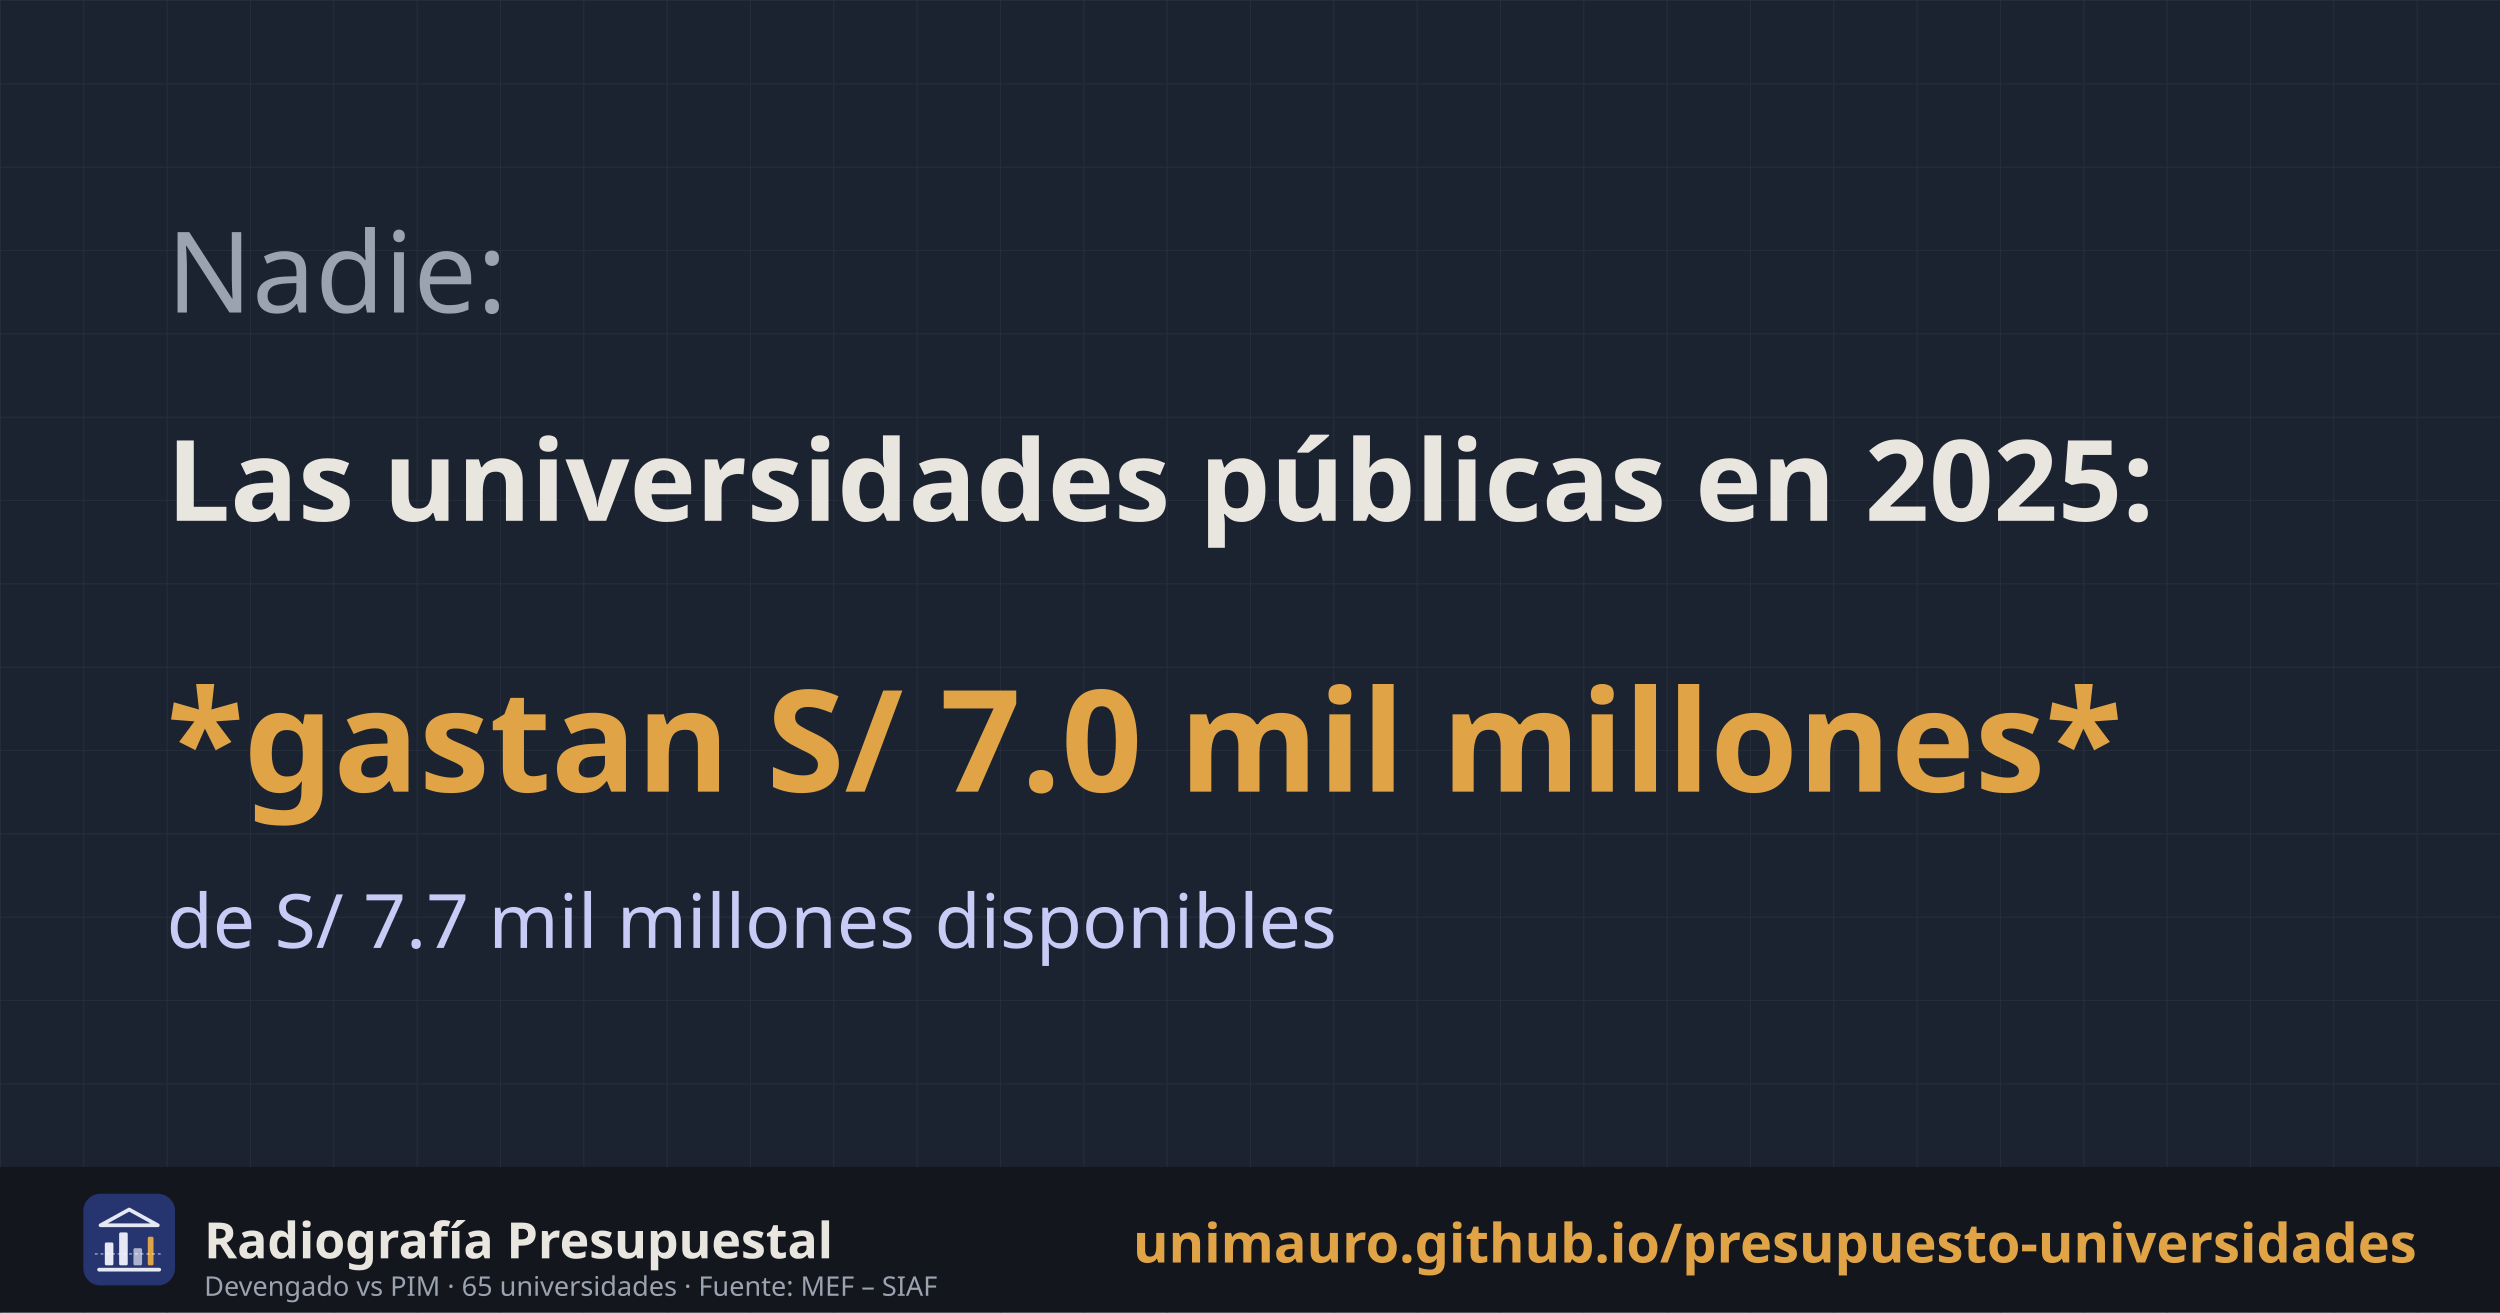
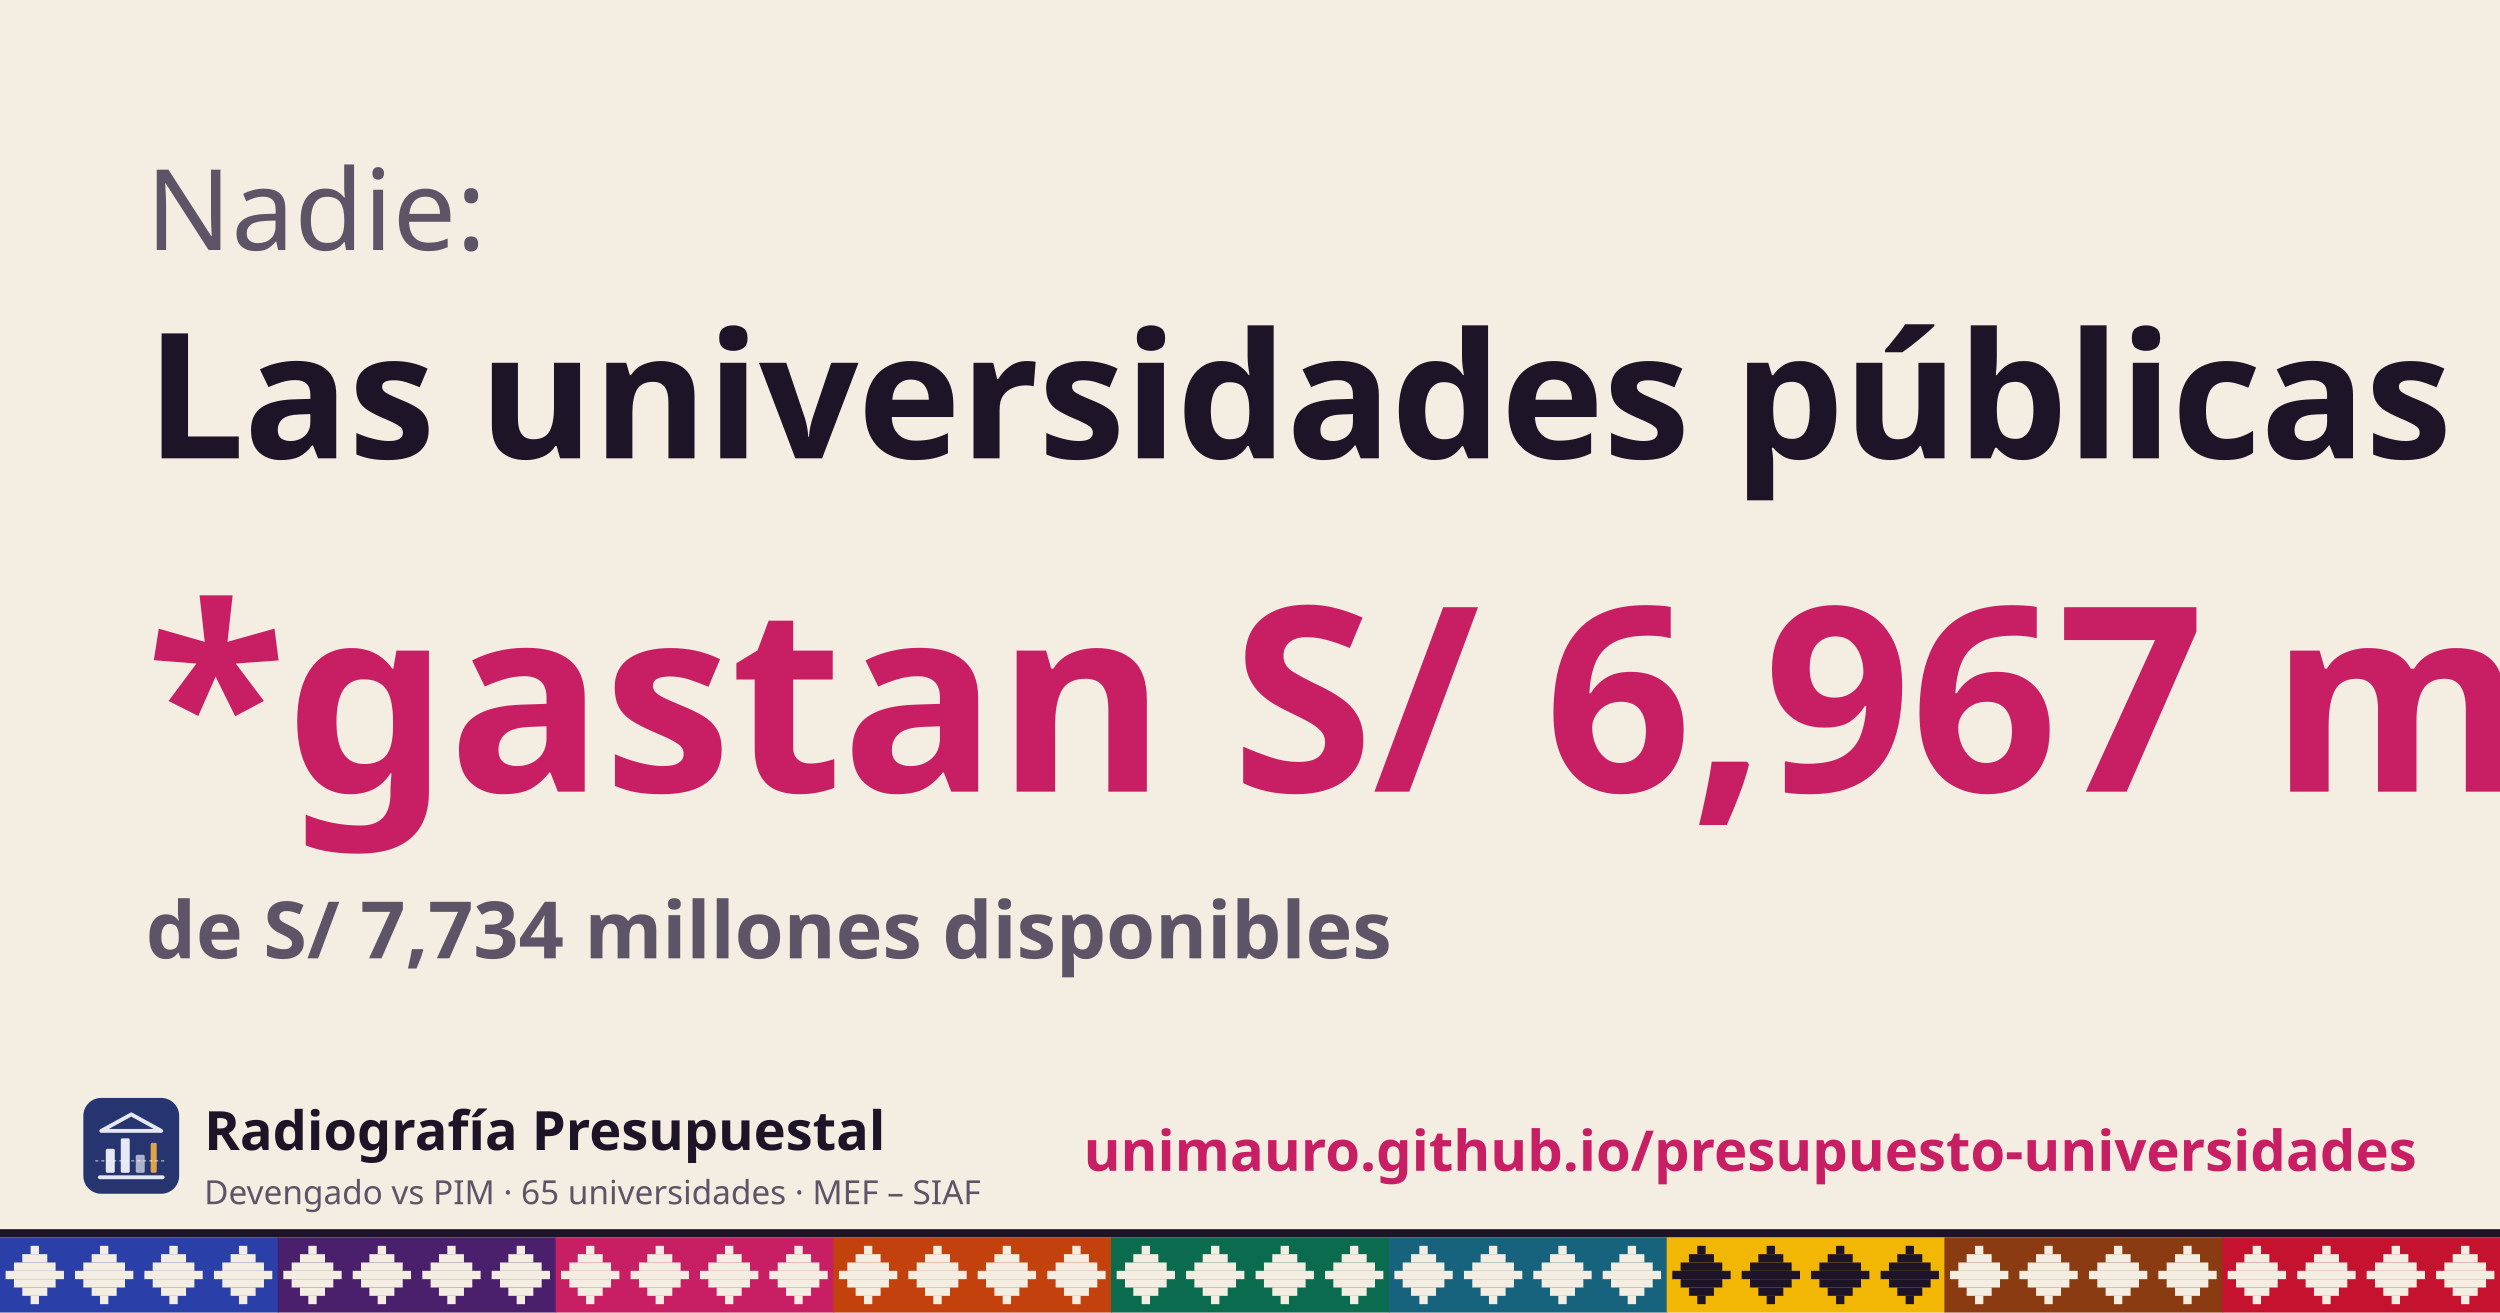
<svg xmlns="http://www.w3.org/2000/svg" width="1200" height="630" viewBox="0 0 1200 630">
-   <defs>
-     <pattern id="g" width="40" height="40" patternUnits="userSpaceOnUse">
-       <path d="M40 0 H0 V40" fill="none" stroke="#2B323E" stroke-width="1" />
-     </pattern>
-   </defs>
-   <rect width="1200" height="630" fill="#1B2230" />
-   <rect width="1200" height="630" fill="url(#g)" opacity=".7" />
-   <text x="80" y="150" font-family="'Plus Jakarta Sans', sans-serif" font-size="54" font-weight="400" fill="#9BA3B1" text-anchor="start">Nadie:</text>
-   <text x="80" y="250" font-family="'Plus Jakarta Sans', sans-serif" font-size="54" font-weight="700" fill="#E9E6DF" text-anchor="start">Las universidades públicas en 2025:</text>
-   <text x="80" y="380" font-family="'Plus Jakarta Sans', sans-serif" font-size="68" font-weight="700" fill="#E0A447" text-anchor="start">*gastan S/ 7.0 mil millones*</text>
-   <text x="80" y="455" font-family="'Plus Jakarta Sans', sans-serif" font-size="36" font-weight="400" fill="#C6CCF5" text-anchor="start">de S/ 7.7 mil millones disponibles</text>
-   <rect x="0" y="560" width="1200" height="70" fill="#12151B" opacity=".92" />
-   <g transform="translate(40 573) scale(0.6875)">
+   <rect width="1200" height="630" fill="#F4EEE2" />
+   <text x="70" y="120" font-family="'Atkinson Hyperlegible Next', 'Atkinson Hyperlegible', sans-serif" font-size="54" font-weight="400" fill="#5E5468" text-anchor="start">Nadie:</text>
+   <text x="70" y="220" font-family="'Archivo ExtraCondensed', 'Archivo', 'Arial Narrow', sans-serif" font-size="84" font-weight="900" fill="#1E1428" text-anchor="start" letter-spacing="-0.5">Las universidades públicas en 2025:</text>
+   <text x="70" y="380" font-family="'Archivo ExtraCondensed', 'Archivo', 'Arial Narrow', sans-serif" font-size="124" font-weight="900" fill="#C81E64" text-anchor="start" letter-spacing="-0.5">*gastan S/ 6,967 millones*</text>
+   <text x="70" y="460" font-family="'Atkinson Hyperlegible Next', 'Atkinson Hyperlegible', sans-serif" font-size="38" font-weight="700" fill="#5E5468" text-anchor="start">de S/ 7,734 millones disponibles</text>
+   <g transform="translate(40 527) scale(0.71875)">
    <rect width="64" height="64" rx="12" fill="#26346F" />
    <path d="M12 22 L32 11 L52 22 Z" fill="none" stroke="#E6E8F3" stroke-width="2.6" stroke-linejoin="round" />
    <rect x="15" y="34" width="6" height="16" rx="1" fill="#E6E8F3" />
    <rect x="25" y="27" width="6" height="23" rx="1" fill="#E6E8F3" />
    <rect x="35" y="38" width="6" height="12" rx="1" fill="#E6E8F3" opacity=".7" />
    <rect x="45" y="30" width="4" height="20" rx="1" fill="#E0A447" />
    <path d="M11 53 H53" stroke="#E6E8F3" stroke-width="2.6" stroke-linecap="round" />
    <path d="M8 42 H56" stroke="#FFFFFF" stroke-width="1" stroke-dasharray="2 2" opacity=".55" />
  </g>
-   <text x="98" y="604" font-family="'Bricolage Grotesque', sans-serif" font-size="24" font-weight="800" fill="#E9E6DF" text-anchor="start">Radiografía Presupuestal</text>
-   <text x="98" y="622" font-family="'Plus Jakarta Sans', sans-serif" font-size="13" font-weight="400" fill="#9BA3B1" text-anchor="start">Devengado vs PIM · 65 universidades · Fuente: MEF – SIAF</text>
-   <text x="1160" y="606" font-family="'Plus Jakarta Sans', sans-serif" font-size="26" font-weight="600" fill="#E0A447" text-anchor="end">unimauro.github.io/presupuesto-universidades</text>
+   <text x="98" y="552" font-family="'Archivo ExtraCondensed', 'Archivo', 'Arial Narrow', sans-serif" font-size="26" font-weight="800" fill="#1E1428" text-anchor="start">Radiografía Presupuestal</text>
+   <text x="98" y="578" font-family="'Atkinson Hyperlegible Next', 'Atkinson Hyperlegible', sans-serif" font-size="16" font-weight="400" fill="#5E5468" text-anchor="start">Devengado vs PIM · 65 universidades · MEF – SIAF</text>
+   <text x="1160" y="562" font-family="'Atkinson Hyperlegible Next', 'Atkinson Hyperlegible', sans-serif" font-size="27" font-weight="700" fill="#C81E64" text-anchor="end">unimauro.github.io/presupuesto-universidades</text>
+   <rect x="0" y="590" width="1200" height="4" fill="#1E1428" />
+   <rect x="0.0" y="594" width="133.8" height="36" fill="#2B3FA8" />
+   <rect x="14.7" y="598.0" width="4.0" height="4" fill="#F4EEE2" />
+   <rect x="10.7" y="602.0" width="12.0" height="4" fill="#F4EEE2" />
+   <rect x="6.7" y="606.0" width="20.0" height="4" fill="#F4EEE2" />
+   <rect x="2.7" y="610.0" width="28.0" height="4" fill="#F4EEE2" />
+   <rect x="6.7" y="614.0" width="20.0" height="4" fill="#F4EEE2" />
+   <rect x="10.7" y="618.0" width="12.0" height="4" fill="#F4EEE2" />
+   <rect x="14.7" y="622.0" width="4.0" height="4" fill="#F4EEE2" />
+   <rect x="48.0" y="598.0" width="4.0" height="4" fill="#F4EEE2" />
+   <rect x="44.0" y="602.0" width="12.0" height="4" fill="#F4EEE2" />
+   <rect x="40.0" y="606.0" width="20.0" height="4" fill="#F4EEE2" />
+   <rect x="36.0" y="610.0" width="28.0" height="4" fill="#F4EEE2" />
+   <rect x="40.0" y="614.0" width="20.0" height="4" fill="#F4EEE2" />
+   <rect x="44.0" y="618.0" width="12.0" height="4" fill="#F4EEE2" />
+   <rect x="48.0" y="622.0" width="4.0" height="4" fill="#F4EEE2" />
+   <rect x="81.3" y="598.0" width="4.0" height="4" fill="#F4EEE2" />
+   <rect x="77.3" y="602.0" width="12.0" height="4" fill="#F4EEE2" />
+   <rect x="73.3" y="606.0" width="20.0" height="4" fill="#F4EEE2" />
+   <rect x="69.3" y="610.0" width="28.0" height="4" fill="#F4EEE2" />
+   <rect x="73.3" y="614.0" width="20.0" height="4" fill="#F4EEE2" />
+   <rect x="77.3" y="618.0" width="12.0" height="4" fill="#F4EEE2" />
+   <rect x="81.3" y="622.0" width="4.0" height="4" fill="#F4EEE2" />
+   <rect x="114.7" y="598.0" width="4.0" height="4" fill="#F4EEE2" />
+   <rect x="110.7" y="602.0" width="12.0" height="4" fill="#F4EEE2" />
+   <rect x="106.7" y="606.0" width="20.0" height="4" fill="#F4EEE2" />
+   <rect x="102.7" y="610.0" width="28.0" height="4" fill="#F4EEE2" />
+   <rect x="106.7" y="614.0" width="20.0" height="4" fill="#F4EEE2" />
+   <rect x="110.7" y="618.0" width="12.0" height="4" fill="#F4EEE2" />
+   <rect x="114.7" y="622.0" width="4.0" height="4" fill="#F4EEE2" />
+   <rect x="133.3" y="594" width="133.8" height="36" fill="#4A1F6B" />
+   <rect x="148.0" y="598.0" width="4.0" height="4" fill="#F4EEE2" />
+   <rect x="144.0" y="602.0" width="12.0" height="4" fill="#F4EEE2" />
+   <rect x="140.0" y="606.0" width="20.0" height="4" fill="#F4EEE2" />
+   <rect x="136.0" y="610.0" width="28.0" height="4" fill="#F4EEE2" />
+   <rect x="140.0" y="614.0" width="20.0" height="4" fill="#F4EEE2" />
+   <rect x="144.0" y="618.0" width="12.0" height="4" fill="#F4EEE2" />
+   <rect x="148.0" y="622.0" width="4.0" height="4" fill="#F4EEE2" />
+   <rect x="181.3" y="598.0" width="4.0" height="4" fill="#F4EEE2" />
+   <rect x="177.3" y="602.0" width="12.0" height="4" fill="#F4EEE2" />
+   <rect x="173.3" y="606.0" width="20.0" height="4" fill="#F4EEE2" />
+   <rect x="169.3" y="610.0" width="28.0" height="4" fill="#F4EEE2" />
+   <rect x="173.3" y="614.0" width="20.0" height="4" fill="#F4EEE2" />
+   <rect x="177.3" y="618.0" width="12.0" height="4" fill="#F4EEE2" />
+   <rect x="181.3" y="622.0" width="4.0" height="4" fill="#F4EEE2" />
+   <rect x="214.7" y="598.0" width="4.0" height="4" fill="#F4EEE2" />
+   <rect x="210.7" y="602.0" width="12.0" height="4" fill="#F4EEE2" />
+   <rect x="206.7" y="606.0" width="20.0" height="4" fill="#F4EEE2" />
+   <rect x="202.7" y="610.0" width="28.0" height="4" fill="#F4EEE2" />
+   <rect x="206.7" y="614.0" width="20.0" height="4" fill="#F4EEE2" />
+   <rect x="210.7" y="618.0" width="12.0" height="4" fill="#F4EEE2" />
+   <rect x="214.7" y="622.0" width="4.0" height="4" fill="#F4EEE2" />
+   <rect x="248.0" y="598.0" width="4.0" height="4" fill="#F4EEE2" />
+   <rect x="244.0" y="602.0" width="12.0" height="4" fill="#F4EEE2" />
+   <rect x="240.0" y="606.0" width="20.0" height="4" fill="#F4EEE2" />
+   <rect x="236.0" y="610.0" width="28.0" height="4" fill="#F4EEE2" />
+   <rect x="240.0" y="614.0" width="20.0" height="4" fill="#F4EEE2" />
+   <rect x="244.0" y="618.0" width="12.0" height="4" fill="#F4EEE2" />
+   <rect x="248.0" y="622.0" width="4.0" height="4" fill="#F4EEE2" />
+   <rect x="266.7" y="594" width="133.8" height="36" fill="#C81E64" />
+   <rect x="281.3" y="598.0" width="4.0" height="4" fill="#F4EEE2" />
+   <rect x="277.3" y="602.0" width="12.0" height="4" fill="#F4EEE2" />
+   <rect x="273.3" y="606.0" width="20.0" height="4" fill="#F4EEE2" />
+   <rect x="269.3" y="610.0" width="28.0" height="4" fill="#F4EEE2" />
+   <rect x="273.3" y="614.0" width="20.0" height="4" fill="#F4EEE2" />
+   <rect x="277.3" y="618.0" width="12.0" height="4" fill="#F4EEE2" />
+   <rect x="281.3" y="622.0" width="4.0" height="4" fill="#F4EEE2" />
+   <rect x="314.7" y="598.0" width="4.0" height="4" fill="#F4EEE2" />
+   <rect x="310.7" y="602.0" width="12.0" height="4" fill="#F4EEE2" />
+   <rect x="306.7" y="606.0" width="20.0" height="4" fill="#F4EEE2" />
+   <rect x="302.7" y="610.0" width="28.0" height="4" fill="#F4EEE2" />
+   <rect x="306.7" y="614.0" width="20.0" height="4" fill="#F4EEE2" />
+   <rect x="310.7" y="618.0" width="12.0" height="4" fill="#F4EEE2" />
+   <rect x="314.7" y="622.0" width="4.0" height="4" fill="#F4EEE2" />
+   <rect x="348.0" y="598.0" width="4.0" height="4" fill="#F4EEE2" />
+   <rect x="344.0" y="602.0" width="12.0" height="4" fill="#F4EEE2" />
+   <rect x="340.0" y="606.0" width="20.0" height="4" fill="#F4EEE2" />
+   <rect x="336.0" y="610.0" width="28.0" height="4" fill="#F4EEE2" />
+   <rect x="340.0" y="614.0" width="20.0" height="4" fill="#F4EEE2" />
+   <rect x="344.0" y="618.0" width="12.0" height="4" fill="#F4EEE2" />
+   <rect x="348.0" y="622.0" width="4.0" height="4" fill="#F4EEE2" />
+   <rect x="381.3" y="598.0" width="4.0" height="4" fill="#F4EEE2" />
+   <rect x="377.3" y="602.0" width="12.0" height="4" fill="#F4EEE2" />
+   <rect x="373.3" y="606.0" width="20.0" height="4" fill="#F4EEE2" />
+   <rect x="369.3" y="610.0" width="28.0" height="4" fill="#F4EEE2" />
+   <rect x="373.3" y="614.0" width="20.0" height="4" fill="#F4EEE2" />
+   <rect x="377.3" y="618.0" width="12.0" height="4" fill="#F4EEE2" />
+   <rect x="381.3" y="622.0" width="4.0" height="4" fill="#F4EEE2" />
+   <rect x="400.0" y="594" width="133.8" height="36" fill="#C2410C" />
+   <rect x="414.7" y="598.0" width="4.0" height="4" fill="#F4EEE2" />
+   <rect x="410.7" y="602.0" width="12.0" height="4" fill="#F4EEE2" />
+   <rect x="406.7" y="606.0" width="20.0" height="4" fill="#F4EEE2" />
+   <rect x="402.7" y="610.0" width="28.0" height="4" fill="#F4EEE2" />
+   <rect x="406.7" y="614.0" width="20.0" height="4" fill="#F4EEE2" />
+   <rect x="410.7" y="618.0" width="12.0" height="4" fill="#F4EEE2" />
+   <rect x="414.7" y="622.0" width="4.0" height="4" fill="#F4EEE2" />
+   <rect x="448.0" y="598.0" width="4.0" height="4" fill="#F4EEE2" />
+   <rect x="444.0" y="602.0" width="12.0" height="4" fill="#F4EEE2" />
+   <rect x="440.0" y="606.0" width="20.0" height="4" fill="#F4EEE2" />
+   <rect x="436.0" y="610.0" width="28.0" height="4" fill="#F4EEE2" />
+   <rect x="440.0" y="614.0" width="20.0" height="4" fill="#F4EEE2" />
+   <rect x="444.0" y="618.0" width="12.0" height="4" fill="#F4EEE2" />
+   <rect x="448.0" y="622.0" width="4.0" height="4" fill="#F4EEE2" />
+   <rect x="481.3" y="598.0" width="4.0" height="4" fill="#F4EEE2" />
+   <rect x="477.3" y="602.0" width="12.0" height="4" fill="#F4EEE2" />
+   <rect x="473.3" y="606.0" width="20.0" height="4" fill="#F4EEE2" />
+   <rect x="469.3" y="610.0" width="28.0" height="4" fill="#F4EEE2" />
+   <rect x="473.3" y="614.0" width="20.0" height="4" fill="#F4EEE2" />
+   <rect x="477.3" y="618.0" width="12.0" height="4" fill="#F4EEE2" />
+   <rect x="481.3" y="622.0" width="4.0" height="4" fill="#F4EEE2" />
+   <rect x="514.7" y="598.0" width="4.0" height="4" fill="#F4EEE2" />
+   <rect x="510.7" y="602.0" width="12.0" height="4" fill="#F4EEE2" />
+   <rect x="506.7" y="606.0" width="20.0" height="4" fill="#F4EEE2" />
+   <rect x="502.7" y="610.0" width="28.0" height="4" fill="#F4EEE2" />
+   <rect x="506.7" y="614.0" width="20.0" height="4" fill="#F4EEE2" />
+   <rect x="510.7" y="618.0" width="12.0" height="4" fill="#F4EEE2" />
+   <rect x="514.7" y="622.0" width="4.0" height="4" fill="#F4EEE2" />
+   <rect x="533.3" y="594" width="133.8" height="36" fill="#0B6B4E" />
+   <rect x="548.0" y="598.0" width="4.0" height="4" fill="#F4EEE2" />
+   <rect x="544.0" y="602.0" width="12.0" height="4" fill="#F4EEE2" />
+   <rect x="540.0" y="606.0" width="20.0" height="4" fill="#F4EEE2" />
+   <rect x="536.0" y="610.0" width="28.0" height="4" fill="#F4EEE2" />
+   <rect x="540.0" y="614.0" width="20.0" height="4" fill="#F4EEE2" />
+   <rect x="544.0" y="618.0" width="12.0" height="4" fill="#F4EEE2" />
+   <rect x="548.0" y="622.0" width="4.0" height="4" fill="#F4EEE2" />
+   <rect x="581.3" y="598.0" width="4.0" height="4" fill="#F4EEE2" />
+   <rect x="577.3" y="602.0" width="12.0" height="4" fill="#F4EEE2" />
+   <rect x="573.3" y="606.0" width="20.0" height="4" fill="#F4EEE2" />
+   <rect x="569.3" y="610.0" width="28.0" height="4" fill="#F4EEE2" />
+   <rect x="573.3" y="614.0" width="20.0" height="4" fill="#F4EEE2" />
+   <rect x="577.3" y="618.0" width="12.0" height="4" fill="#F4EEE2" />
+   <rect x="581.3" y="622.0" width="4.0" height="4" fill="#F4EEE2" />
+   <rect x="614.7" y="598.0" width="4.0" height="4" fill="#F4EEE2" />
+   <rect x="610.7" y="602.0" width="12.0" height="4" fill="#F4EEE2" />
+   <rect x="606.7" y="606.0" width="20.0" height="4" fill="#F4EEE2" />
+   <rect x="602.7" y="610.0" width="28.0" height="4" fill="#F4EEE2" />
+   <rect x="606.7" y="614.0" width="20.0" height="4" fill="#F4EEE2" />
+   <rect x="610.7" y="618.0" width="12.0" height="4" fill="#F4EEE2" />
+   <rect x="614.7" y="622.0" width="4.0" height="4" fill="#F4EEE2" />
+   <rect x="648.0" y="598.0" width="4.0" height="4" fill="#F4EEE2" />
+   <rect x="644.0" y="602.0" width="12.0" height="4" fill="#F4EEE2" />
+   <rect x="640.0" y="606.0" width="20.0" height="4" fill="#F4EEE2" />
+   <rect x="636.0" y="610.0" width="28.0" height="4" fill="#F4EEE2" />
+   <rect x="640.0" y="614.0" width="20.0" height="4" fill="#F4EEE2" />
+   <rect x="644.0" y="618.0" width="12.0" height="4" fill="#F4EEE2" />
+   <rect x="648.0" y="622.0" width="4.0" height="4" fill="#F4EEE2" />
+   <rect x="666.7" y="594" width="133.8" height="36" fill="#17637D" />
+   <rect x="681.3" y="598.0" width="4.0" height="4" fill="#F4EEE2" />
+   <rect x="677.3" y="602.0" width="12.0" height="4" fill="#F4EEE2" />
+   <rect x="673.3" y="606.0" width="20.0" height="4" fill="#F4EEE2" />
+   <rect x="669.3" y="610.0" width="28.0" height="4" fill="#F4EEE2" />
+   <rect x="673.3" y="614.0" width="20.0" height="4" fill="#F4EEE2" />
+   <rect x="677.3" y="618.0" width="12.0" height="4" fill="#F4EEE2" />
+   <rect x="681.3" y="622.0" width="4.0" height="4" fill="#F4EEE2" />
+   <rect x="714.7" y="598.0" width="4.0" height="4" fill="#F4EEE2" />
+   <rect x="710.7" y="602.0" width="12.0" height="4" fill="#F4EEE2" />
+   <rect x="706.7" y="606.0" width="20.0" height="4" fill="#F4EEE2" />
+   <rect x="702.7" y="610.0" width="28.0" height="4" fill="#F4EEE2" />
+   <rect x="706.7" y="614.0" width="20.0" height="4" fill="#F4EEE2" />
+   <rect x="710.7" y="618.0" width="12.0" height="4" fill="#F4EEE2" />
+   <rect x="714.7" y="622.0" width="4.0" height="4" fill="#F4EEE2" />
+   <rect x="748.0" y="598.0" width="4.0" height="4" fill="#F4EEE2" />
+   <rect x="744.0" y="602.0" width="12.0" height="4" fill="#F4EEE2" />
+   <rect x="740.0" y="606.0" width="20.0" height="4" fill="#F4EEE2" />
+   <rect x="736.0" y="610.0" width="28.0" height="4" fill="#F4EEE2" />
+   <rect x="740.0" y="614.0" width="20.0" height="4" fill="#F4EEE2" />
+   <rect x="744.0" y="618.0" width="12.0" height="4" fill="#F4EEE2" />
+   <rect x="748.0" y="622.0" width="4.0" height="4" fill="#F4EEE2" />
+   <rect x="781.3" y="598.0" width="4.0" height="4" fill="#F4EEE2" />
+   <rect x="777.3" y="602.0" width="12.0" height="4" fill="#F4EEE2" />
+   <rect x="773.3" y="606.0" width="20.0" height="4" fill="#F4EEE2" />
+   <rect x="769.3" y="610.0" width="28.0" height="4" fill="#F4EEE2" />
+   <rect x="773.3" y="614.0" width="20.0" height="4" fill="#F4EEE2" />
+   <rect x="777.3" y="618.0" width="12.0" height="4" fill="#F4EEE2" />
+   <rect x="781.3" y="622.0" width="4.0" height="4" fill="#F4EEE2" />
+   <rect x="800.0" y="594" width="133.8" height="36" fill="#F2B705" />
+   <rect x="814.7" y="598.0" width="4.0" height="4" fill="#1E1428" />
+   <rect x="810.7" y="602.0" width="12.0" height="4" fill="#1E1428" />
+   <rect x="806.7" y="606.0" width="20.0" height="4" fill="#1E1428" />
+   <rect x="802.7" y="610.0" width="28.0" height="4" fill="#1E1428" />
+   <rect x="806.7" y="614.0" width="20.0" height="4" fill="#1E1428" />
+   <rect x="810.7" y="618.0" width="12.0" height="4" fill="#1E1428" />
+   <rect x="814.7" y="622.0" width="4.0" height="4" fill="#1E1428" />
+   <rect x="848.0" y="598.0" width="4.0" height="4" fill="#1E1428" />
+   <rect x="844.0" y="602.0" width="12.0" height="4" fill="#1E1428" />
+   <rect x="840.0" y="606.0" width="20.0" height="4" fill="#1E1428" />
+   <rect x="836.0" y="610.0" width="28.0" height="4" fill="#1E1428" />
+   <rect x="840.0" y="614.0" width="20.0" height="4" fill="#1E1428" />
+   <rect x="844.0" y="618.0" width="12.0" height="4" fill="#1E1428" />
+   <rect x="848.0" y="622.0" width="4.0" height="4" fill="#1E1428" />
+   <rect x="881.3" y="598.0" width="4.0" height="4" fill="#1E1428" />
+   <rect x="877.3" y="602.0" width="12.0" height="4" fill="#1E1428" />
+   <rect x="873.3" y="606.0" width="20.0" height="4" fill="#1E1428" />
+   <rect x="869.3" y="610.0" width="28.0" height="4" fill="#1E1428" />
+   <rect x="873.3" y="614.0" width="20.0" height="4" fill="#1E1428" />
+   <rect x="877.3" y="618.0" width="12.0" height="4" fill="#1E1428" />
+   <rect x="881.3" y="622.0" width="4.0" height="4" fill="#1E1428" />
+   <rect x="914.7" y="598.0" width="4.0" height="4" fill="#1E1428" />
+   <rect x="910.7" y="602.0" width="12.0" height="4" fill="#1E1428" />
+   <rect x="906.7" y="606.0" width="20.0" height="4" fill="#1E1428" />
+   <rect x="902.7" y="610.0" width="28.0" height="4" fill="#1E1428" />
+   <rect x="906.7" y="614.0" width="20.0" height="4" fill="#1E1428" />
+   <rect x="910.7" y="618.0" width="12.0" height="4" fill="#1E1428" />
+   <rect x="914.7" y="622.0" width="4.0" height="4" fill="#1E1428" />
+   <rect x="933.3" y="594" width="133.8" height="36" fill="#8A3B12" />
+   <rect x="948.0" y="598.0" width="4.0" height="4" fill="#F4EEE2" />
+   <rect x="944.0" y="602.0" width="12.0" height="4" fill="#F4EEE2" />
+   <rect x="940.0" y="606.0" width="20.0" height="4" fill="#F4EEE2" />
+   <rect x="936.0" y="610.0" width="28.0" height="4" fill="#F4EEE2" />
+   <rect x="940.0" y="614.0" width="20.0" height="4" fill="#F4EEE2" />
+   <rect x="944.0" y="618.0" width="12.0" height="4" fill="#F4EEE2" />
+   <rect x="948.0" y="622.0" width="4.0" height="4" fill="#F4EEE2" />
+   <rect x="981.3" y="598.0" width="4.0" height="4" fill="#F4EEE2" />
+   <rect x="977.3" y="602.0" width="12.0" height="4" fill="#F4EEE2" />
+   <rect x="973.3" y="606.0" width="20.0" height="4" fill="#F4EEE2" />
+   <rect x="969.3" y="610.0" width="28.0" height="4" fill="#F4EEE2" />
+   <rect x="973.3" y="614.0" width="20.0" height="4" fill="#F4EEE2" />
+   <rect x="977.3" y="618.0" width="12.0" height="4" fill="#F4EEE2" />
+   <rect x="981.3" y="622.0" width="4.0" height="4" fill="#F4EEE2" />
+   <rect x="1014.7" y="598.0" width="4.0" height="4" fill="#F4EEE2" />
+   <rect x="1010.7" y="602.0" width="12.0" height="4" fill="#F4EEE2" />
+   <rect x="1006.7" y="606.0" width="20.0" height="4" fill="#F4EEE2" />
+   <rect x="1002.7" y="610.0" width="28.0" height="4" fill="#F4EEE2" />
+   <rect x="1006.7" y="614.0" width="20.0" height="4" fill="#F4EEE2" />
+   <rect x="1010.7" y="618.0" width="12.0" height="4" fill="#F4EEE2" />
+   <rect x="1014.7" y="622.0" width="4.0" height="4" fill="#F4EEE2" />
+   <rect x="1048.0" y="598.0" width="4.0" height="4" fill="#F4EEE2" />
+   <rect x="1044.0" y="602.0" width="12.0" height="4" fill="#F4EEE2" />
+   <rect x="1040.0" y="606.0" width="20.0" height="4" fill="#F4EEE2" />
+   <rect x="1036.0" y="610.0" width="28.0" height="4" fill="#F4EEE2" />
+   <rect x="1040.0" y="614.0" width="20.0" height="4" fill="#F4EEE2" />
+   <rect x="1044.0" y="618.0" width="12.0" height="4" fill="#F4EEE2" />
+   <rect x="1048.0" y="622.0" width="4.0" height="4" fill="#F4EEE2" />
+   <rect x="1066.7" y="594" width="133.8" height="36" fill="#C4122F" />
+   <rect x="1081.3" y="598.0" width="4.0" height="4" fill="#F4EEE2" />
+   <rect x="1077.3" y="602.0" width="12.0" height="4" fill="#F4EEE2" />
+   <rect x="1073.3" y="606.0" width="20.0" height="4" fill="#F4EEE2" />
+   <rect x="1069.3" y="610.0" width="28.0" height="4" fill="#F4EEE2" />
+   <rect x="1073.3" y="614.0" width="20.0" height="4" fill="#F4EEE2" />
+   <rect x="1077.3" y="618.0" width="12.0" height="4" fill="#F4EEE2" />
+   <rect x="1081.3" y="622.0" width="4.0" height="4" fill="#F4EEE2" />
+   <rect x="1114.7" y="598.0" width="4.0" height="4" fill="#F4EEE2" />
+   <rect x="1110.7" y="602.0" width="12.0" height="4" fill="#F4EEE2" />
+   <rect x="1106.7" y="606.0" width="20.0" height="4" fill="#F4EEE2" />
+   <rect x="1102.7" y="610.0" width="28.0" height="4" fill="#F4EEE2" />
+   <rect x="1106.7" y="614.0" width="20.0" height="4" fill="#F4EEE2" />
+   <rect x="1110.7" y="618.0" width="12.0" height="4" fill="#F4EEE2" />
+   <rect x="1114.7" y="622.0" width="4.0" height="4" fill="#F4EEE2" />
+   <rect x="1148.0" y="598.0" width="4.0" height="4" fill="#F4EEE2" />
+   <rect x="1144.0" y="602.0" width="12.0" height="4" fill="#F4EEE2" />
+   <rect x="1140.0" y="606.0" width="20.0" height="4" fill="#F4EEE2" />
+   <rect x="1136.0" y="610.0" width="28.0" height="4" fill="#F4EEE2" />
+   <rect x="1140.0" y="614.0" width="20.0" height="4" fill="#F4EEE2" />
+   <rect x="1144.0" y="618.0" width="12.0" height="4" fill="#F4EEE2" />
+   <rect x="1148.0" y="622.0" width="4.0" height="4" fill="#F4EEE2" />
+   <rect x="1181.3" y="598.0" width="4.0" height="4" fill="#F4EEE2" />
+   <rect x="1177.3" y="602.0" width="12.0" height="4" fill="#F4EEE2" />
+   <rect x="1173.3" y="606.0" width="20.0" height="4" fill="#F4EEE2" />
+   <rect x="1169.3" y="610.0" width="28.0" height="4" fill="#F4EEE2" />
+   <rect x="1173.3" y="614.0" width="20.0" height="4" fill="#F4EEE2" />
+   <rect x="1177.3" y="618.0" width="12.0" height="4" fill="#F4EEE2" />
+   <rect x="1181.3" y="622.0" width="4.0" height="4" fill="#F4EEE2" />
</svg>
